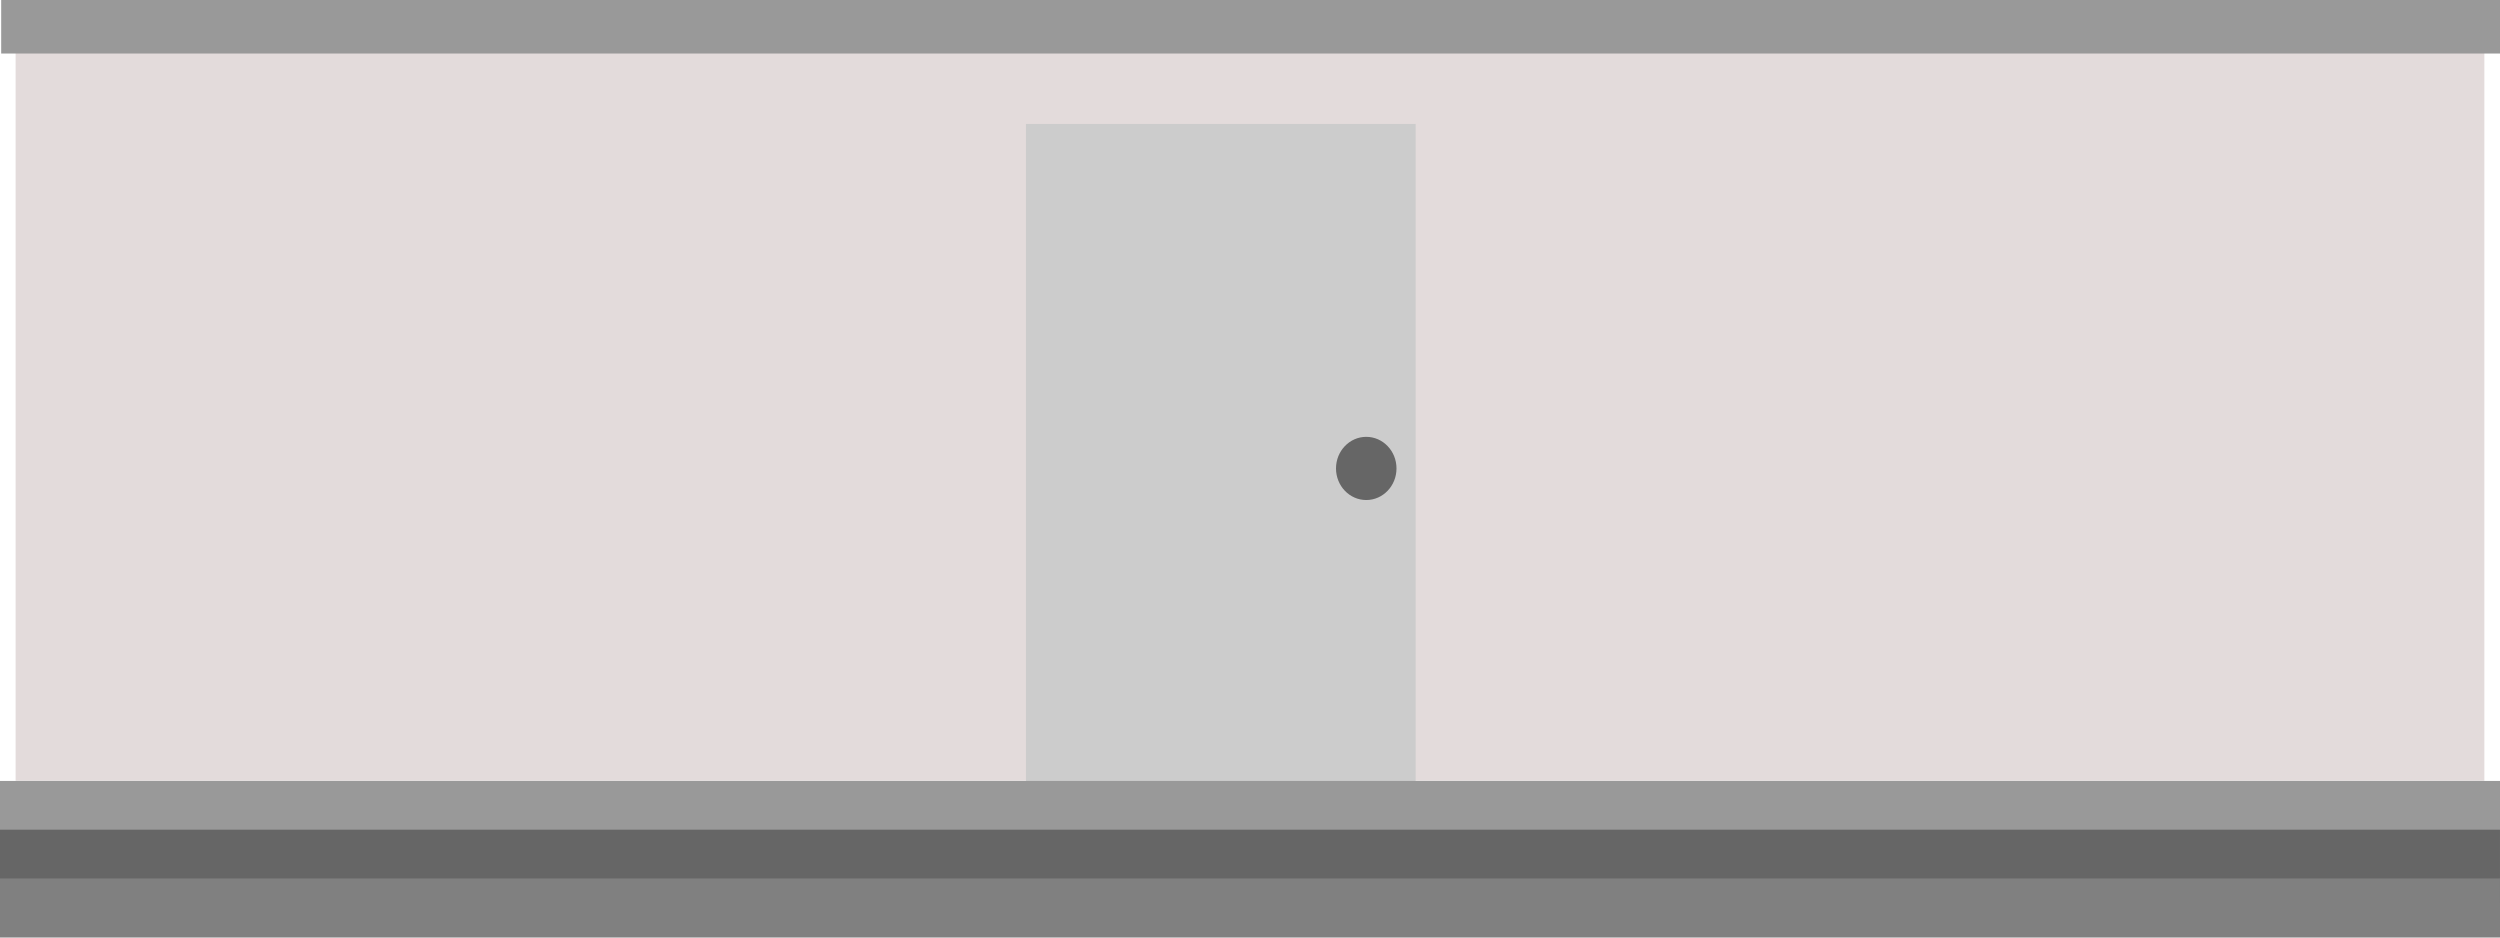
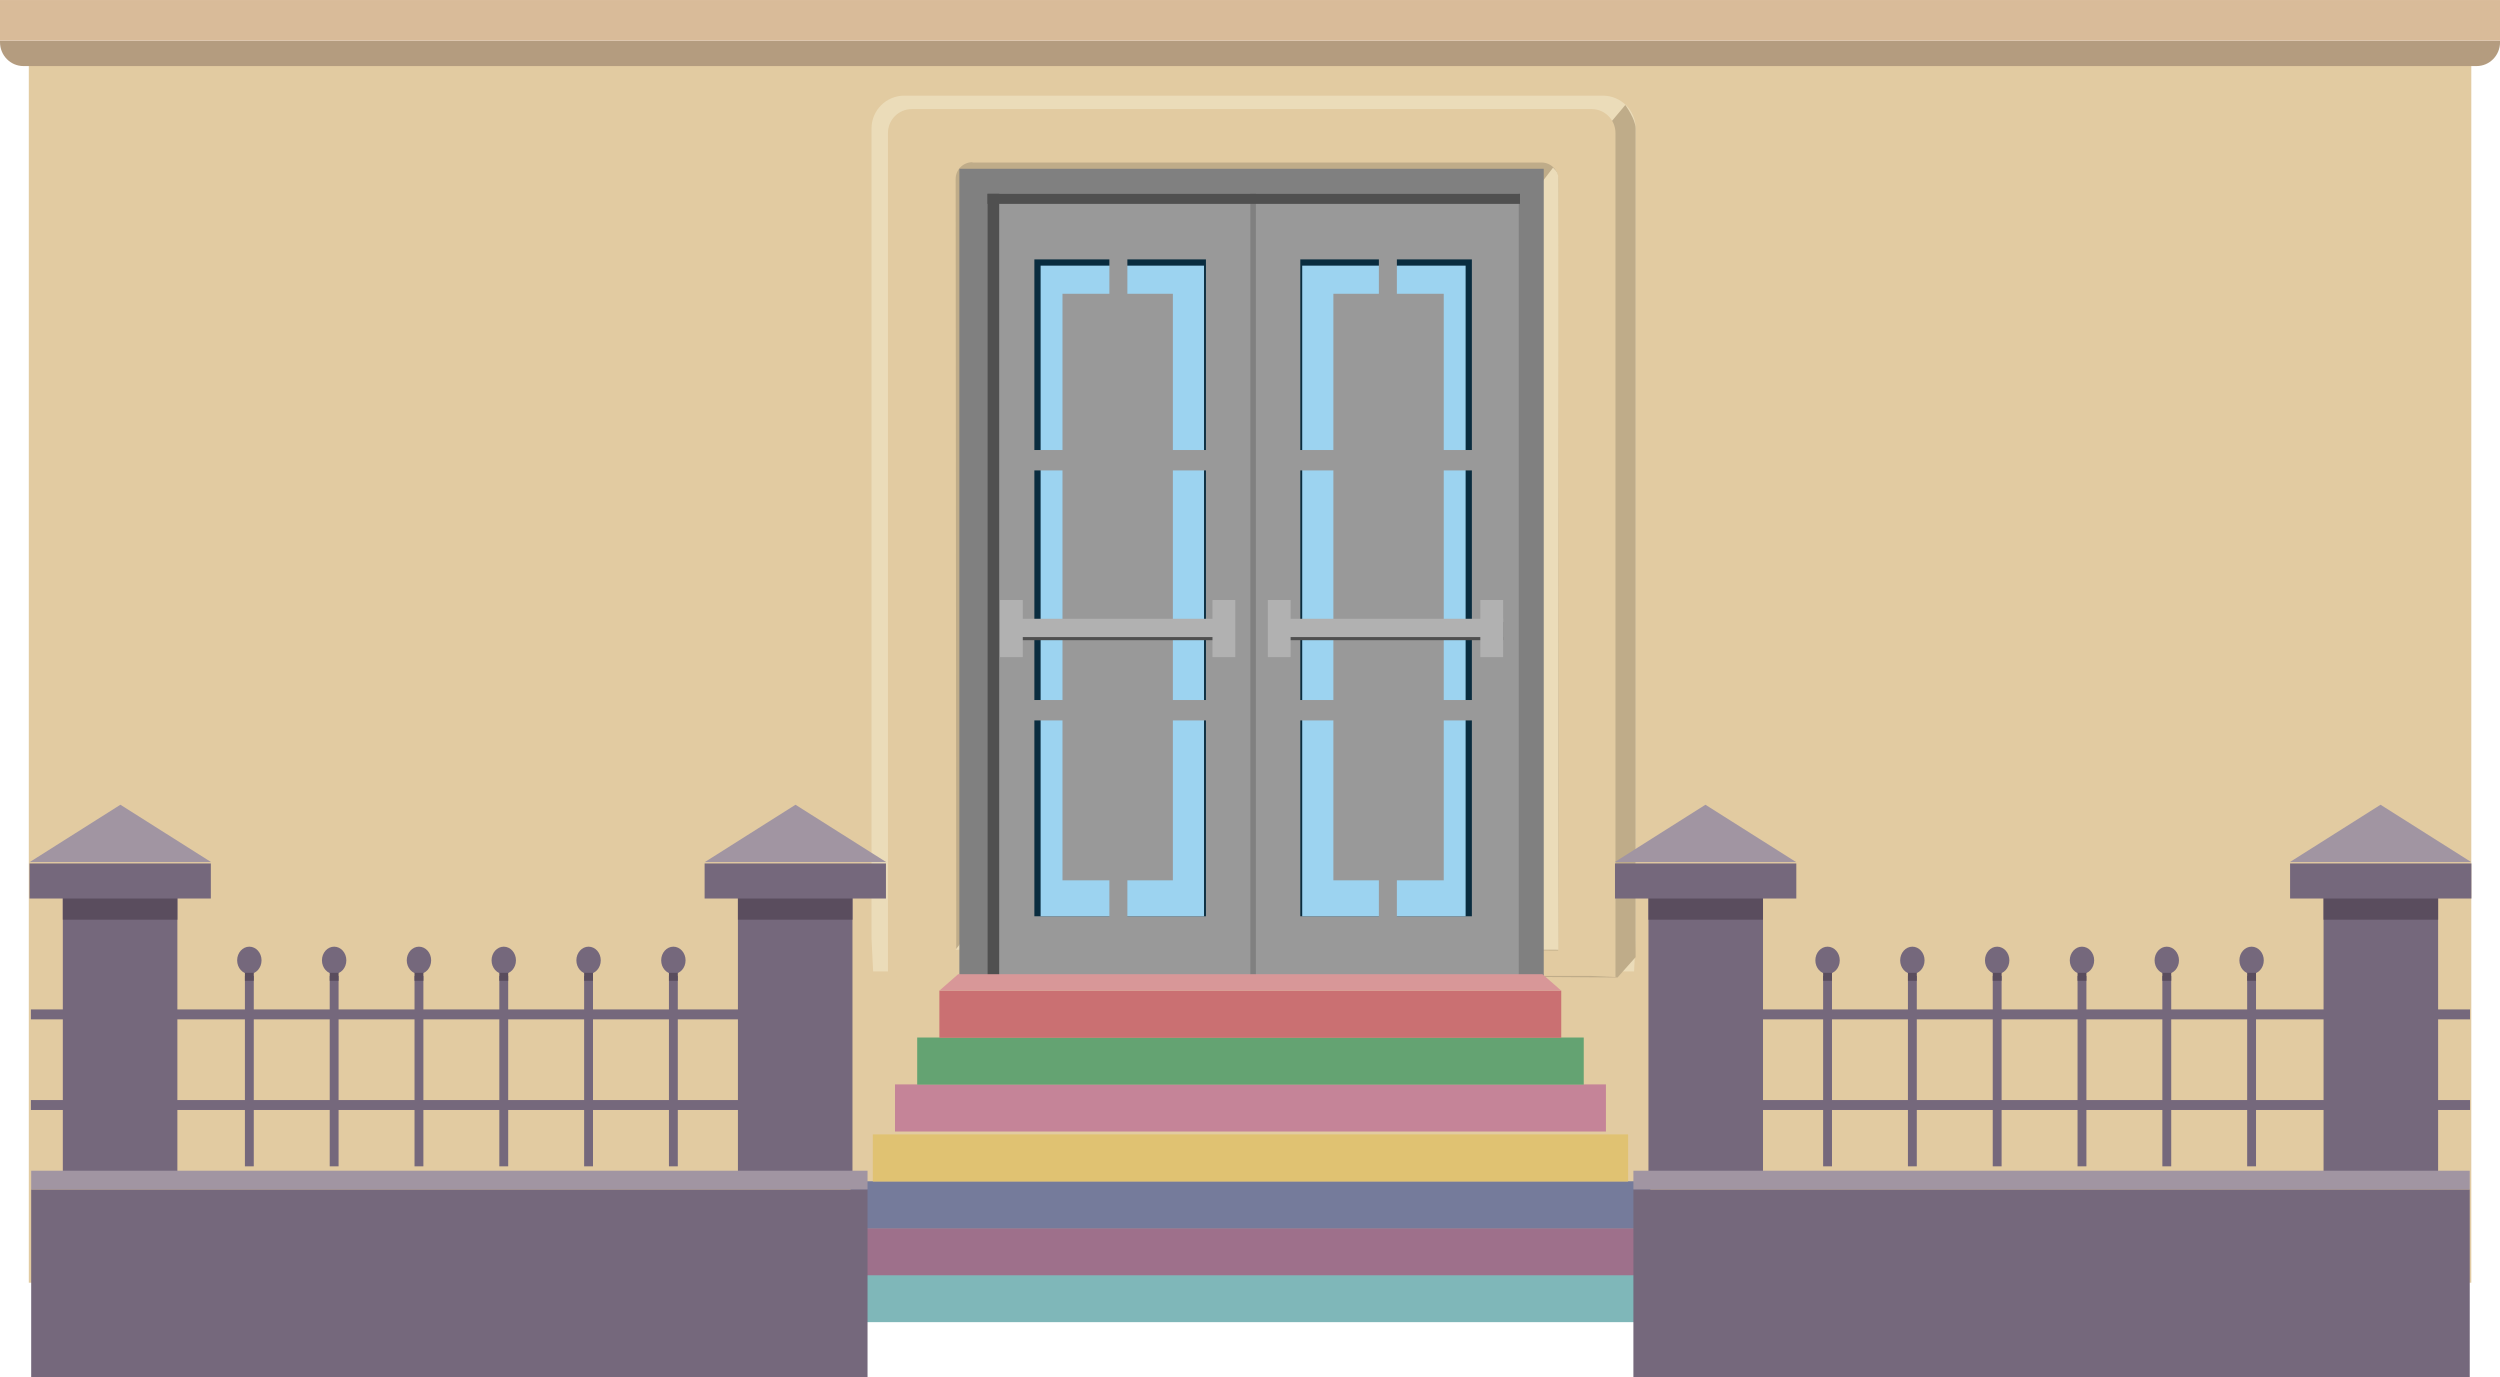
- <svg xmlns="http://www.w3.org/2000/svg" height="300" width="800" version="1.1" viewBox="0 0 800.002 299.999">
-   <rect style="color-rendering:auto;color:#000000;isolation:auto;mix-blend-mode:normal;shape-rendering:auto;solid-color:#000000;image-rendering:auto" fill-opacity=".997" ry="0" height="243.8" width="790" y="6.057" x="5" fill="#e3dbdb" />
-   <rect style="color-rendering:auto;color:#000000;isolation:auto;mix-blend-mode:normal;shape-rendering:auto;solid-color:#000000;image-rendering:auto" fill-opacity=".997" height="219" width="124.7" y="39.66" x="328.3" fill="#ccc" />
-   <ellipse style="color-rendering:auto;color:#000000;isolation:auto;mix-blend-mode:normal;shape-rendering:auto;solid-color:#000000;image-rendering:auto" fill-opacity=".997" rx="9.678" ry="10.11" cy="149.9" cx="437.2" fill="#666" />
-   <rect style="color-rendering:auto;color:#000000;isolation:auto;mix-blend-mode:normal;shape-rendering:auto;solid-color:#000000;image-rendering:auto" fill-opacity=".997" height="23.6" width="800" y="249.9" x="0" fill="#999" />
-   <rect style="color-rendering:auto;color:#000000;isolation:auto;mix-blend-mode:normal;shape-rendering:auto;solid-color:#000000;image-rendering:auto" fill-opacity=".997" height="23.6" width="800" y="265.5" x="0" fill="#666" />
-   <rect style="color-rendering:auto;color:#000000;isolation:auto;mix-blend-mode:normal;shape-rendering:auto;solid-color:#000000;image-rendering:auto" fill-opacity=".997" height="18.91" width="800" y="281.1" x="0" fill="#808080" />
-   <rect style="color-rendering:auto;color:#000000;isolation:auto;mix-blend-mode:normal;shape-rendering:auto;solid-color:#000000;image-rendering:auto" ry="0" height="17.13" width="800" y="-.001" x=".38" fill="#999" />
+ <svg xmlns="http://www.w3.org/2000/svg" height="440.5" width="800" version="1.1" viewBox="0 0 800.002 440.486">
+   <rect style="color-rendering:auto;color:#000000;isolation:auto;mix-blend-mode:normal;shape-rendering:auto;solid-color:#000000;image-rendering:auto" ry="0" height="391.6" width="781.6" y="18.86" x="9.218" fill="#e2cba1" />
+   <g transform="translate(-298.4 -675.4)">
+     <path style="color-rendering:auto;color:#000000;isolation:auto;mix-blend-mode:normal;shape-rendering:auto;solid-color:#000000;image-rendering:auto" d="m587.8 706h223.5c5.826 0 10.52 4.69 10.52 10.52v259.2l-.517 10.52h-243.5l-.517-10.52v-259.2c0-5.826 4.69-10.52 10.52-10.52z" fill="#ebdcb9" />
+     <path style="color-rendering:auto;color:#000000;isolation:auto;mix-blend-mode:normal;shape-rendering:auto;solid-color:#000000;image-rendering:auto" d="m818.5 709s3.298 4.547 3.298 7.478v265.2l-5.796 6.517-222.5-1.608-8.277.55z" fill="#bfac89" />
+     <path style="color-rendering:auto;color:#000000;isolation:auto;mix-blend-mode:normal;shape-rendering:auto;solid-color:#000000;image-rendering:auto" d="m590.2 710.3h217.5c4.238 0 7.651 3.412 7.651 7.651v270.1l-7.651-.349h-217.5l-7.651.349v-270.1c0-4.238 3.412-7.651 7.651-7.651z" fill="#e2cba1" />
+     <path style="color-rendering:auto;color:#000000;isolation:auto;mix-blend-mode:normal;shape-rendering:auto;solid-color:#000000;image-rendering:auto" d="m609.6 727.4h182.1c2.97 0 5.361 2.391 5.361 5.361-.294 53.61 0.43 193.2-.053 246.8l-192.6-.5-.2-246.4c-.002-2.97 2.391-5.361 5.361-5.361z" fill="#bfac89" />
+     <path style="color-rendering:auto;color:#000000;isolation:auto;mix-blend-mode:normal;shape-rendering:auto;solid-color:#000000;image-rendering:auto" d="m604.2 979.3c64.26-.773 128.6-.11 192.9.021-.036-53.55-.015-193.1-.015-246.6 0-1.868-.553-2.558-1.725-3.662z" fill="#ebdcb9" />
+   </g>
+   <g transform="translate(-1634 -1051)">
+     <rect style="color-rendering:auto;color:#000000;isolation:auto;mix-blend-mode:normal;shape-rendering:auto;solid-color:#000000;image-rendering:auto" height="259.1" width="187" y="1105" x="1941" fill="#808080" />
+     <rect style="color-rendering:auto;color:#000000;isolation:auto;mix-blend-mode:normal;shape-rendering:auto;solid-color:#000000;image-rendering:auto" height="250.8" width="84.12" y="1113" x="1950" fill="#999" />
+     <rect style="color-rendering:auto;color:#000000;isolation:auto;mix-blend-mode:normal;shape-rendering:auto;solid-color:#000000;image-rendering:auto" height="210.2" width="54.9" y="1134" x="1965" fill="#092c3f" />
+     <rect style="color-rendering:auto;color:#000000;isolation:auto;mix-blend-mode:normal;shape-rendering:auto;solid-color:#000000;image-rendering:auto" height="208.2" width="52.29" y="1136" x="1967" fill="#9cd3f0" />
+     <rect style="color-rendering:auto;color:#000000;isolation:auto;mix-blend-mode:normal;shape-rendering:auto;solid-color:#000000;image-rendering:auto" height="187.7" width="35.32" y="1145" x="1974" fill="#999" />
+     <rect style="color-rendering:auto;color:#000000;isolation:auto;mix-blend-mode:normal;shape-rendering:auto;solid-color:#000000;image-rendering:auto" height="214.6" width="5.759" y="1131" x="1989" fill="#999" />
+     <rect style="color-rendering:auto;color:#000000;isolation:auto;mix-blend-mode:normal;shape-rendering:auto;solid-color:#000000;image-rendering:auto" height="6.527" width="66.42" y="1275" x="1959" fill="#999" />
+     <rect style="color-rendering:auto;color:#000000;isolation:auto;mix-blend-mode:normal;shape-rendering:auto;solid-color:#000000;image-rendering:auto" height="6.527" width="66.42" y="1195" x="1959" fill="#999" />
+     <rect style="color-rendering:auto;color:#000000;isolation:auto;mix-blend-mode:normal;shape-rendering:auto;solid-color:#000000;image-rendering:auto" height="250.8" width="3.742" y="1113" x="1950" fill="#505050" />
+     <rect style="color-rendering:auto;color:#000000;isolation:auto;mix-blend-mode:normal;shape-rendering:auto;solid-color:#000000;image-rendering:auto" transform="scale(-1,1)" height="250.8" width="84.12" y="1113" x="-2120" fill="#999" />
+     <rect style="color-rendering:auto;color:#000000;isolation:auto;mix-blend-mode:normal;shape-rendering:auto;solid-color:#000000;image-rendering:auto" height="3.237" width="170.4" y="1113" x="1950" fill="#505050" />
+     <rect style="color-rendering:auto;color:#000000;isolation:auto;mix-blend-mode:normal;shape-rendering:auto;solid-color:#000000;image-rendering:auto" height="5.856" width="69.68" y="1250" x="1954" fill="#505050" />
+     <rect style="color-rendering:auto;color:#000000;isolation:auto;mix-blend-mode:normal;shape-rendering:auto;solid-color:#000000;image-rendering:auto" height="18.27" width="7.295" y="1243" x="1954" fill="#b1b1b1" />
+     <rect style="color-rendering:auto;color:#000000;isolation:auto;mix-blend-mode:normal;shape-rendering:auto;solid-color:#000000;image-rendering:auto" height="18.27" width="7.295" y="1243" x="2022" fill="#b1b1b1" />
+     <rect style="color-rendering:auto;color:#000000;isolation:auto;mix-blend-mode:normal;shape-rendering:auto;solid-color:#000000;image-rendering:auto" height="5.856" width="69.68" y="1249" x="1954" fill="#b1b1b1" />
+     <rect style="color-rendering:auto;color:#000000;isolation:auto;mix-blend-mode:normal;shape-rendering:auto;solid-color:#000000;image-rendering:auto" transform="scale(-1,1)" height="210.2" width="54.9" y="1134" x="-2105" fill="#092c3f" />
+     <rect style="color-rendering:auto;color:#000000;isolation:auto;mix-blend-mode:normal;shape-rendering:auto;solid-color:#000000;image-rendering:auto" transform="scale(-1,1)" height="208.2" width="52.29" y="1136" x="-2103" fill="#9cd3f0" />
+     <rect style="color-rendering:auto;color:#000000;isolation:auto;mix-blend-mode:normal;shape-rendering:auto;solid-color:#000000;image-rendering:auto" transform="scale(-1,1)" height="187.7" width="35.32" y="1145" x="-2096" fill="#999" />
+     <rect style="color-rendering:auto;color:#000000;isolation:auto;mix-blend-mode:normal;shape-rendering:auto;solid-color:#000000;image-rendering:auto" transform="scale(-1,1)" height="214.6" width="5.759" y="1131" x="-2081" fill="#999" />
+     <rect style="color-rendering:auto;color:#000000;isolation:auto;mix-blend-mode:normal;shape-rendering:auto;solid-color:#000000;image-rendering:auto" transform="scale(-1,1)" height="6.527" width="66.42" y="1275" x="-2111" fill="#999" />
+     <rect style="color-rendering:auto;color:#000000;isolation:auto;mix-blend-mode:normal;shape-rendering:auto;solid-color:#000000;image-rendering:auto" transform="scale(-1,1)" height="6.527" width="66.42" y="1195" x="-2111" fill="#999" />
+     <rect style="color-rendering:auto;color:#000000;isolation:auto;mix-blend-mode:normal;shape-rendering:auto;solid-color:#000000;image-rendering:auto" transform="scale(-1,1)" height="5.856" width="69.68" y="1250" x="-2115" fill="#505050" />
+     <rect style="color-rendering:auto;color:#000000;isolation:auto;mix-blend-mode:normal;shape-rendering:auto;solid-color:#000000;image-rendering:auto" transform="scale(-1,1)" height="18.27" width="7.295" y="1243" x="-2115" fill="#b1b1b1" />
+     <rect style="color-rendering:auto;color:#000000;isolation:auto;mix-blend-mode:normal;shape-rendering:auto;solid-color:#000000;image-rendering:auto" transform="scale(-1,1)" height="18.27" width="7.295" y="1243" x="-2047" fill="#b1b1b1" />
+     <rect style="color-rendering:auto;color:#000000;isolation:auto;mix-blend-mode:normal;shape-rendering:auto;solid-color:#000000;image-rendering:auto" transform="scale(-1,1)" height="5.856" width="69.68" y="1249" x="-2115" fill="#b1b1b1" />
+   </g>
+   <g id="steps" transform="translate(-506.6 -1027)">
+     <rect style="color-rendering:auto;color:#000000;isolation:auto;mix-blend-mode:normal;shape-rendering:auto;solid-color:#000000;image-rendering:auto" height="15.08" width="284.3" y="1435" x="764.6" fill="#7fb7b9" />
+     <rect style="color-rendering:auto;color:#000000;isolation:auto;mix-blend-mode:normal;shape-rendering:auto;solid-color:#000000;image-rendering:auto" height="15.08" width="270.1" y="1420" x="771.7" fill="#9e708b" />
+     <rect style="color-rendering:auto;color:#000000;isolation:auto;mix-blend-mode:normal;shape-rendering:auto;solid-color:#000000;image-rendering:auto" height="15.08" width="255.9" y="1405" x="778.8" fill="#757b9b" />
+     <rect style="color-rendering:auto;color:#000000;isolation:auto;mix-blend-mode:normal;shape-rendering:auto;solid-color:#000000;image-rendering:auto" height="15.08" width="241.7" y="1390" x="785.9" fill="#e0c272" />
+     <rect style="color-rendering:auto;color:#000000;isolation:auto;mix-blend-mode:normal;shape-rendering:auto;solid-color:#000000;image-rendering:auto" height="15.08" width="227.5" y="1374" x="793" fill="#c58498" />
+     <rect style="color-rendering:auto;color:#000000;isolation:auto;mix-blend-mode:normal;shape-rendering:auto;solid-color:#000000;image-rendering:auto" height="15.08" width="213.3" y="1359" x="800.1" fill="#64a372" />
+     <rect style="color-rendering:auto;color:#000000;isolation:auto;mix-blend-mode:normal;shape-rendering:auto;solid-color:#000000;image-rendering:auto" height="15.08" width="199" y="1344" x="807.2" fill="#ca7072" />
+     <path style="color-rendering:auto;color:#000000;isolation:auto;mix-blend-mode:normal;shape-rendering:auto;solid-color:#000000;image-rendering:auto" d="m807.2-1344h199l-6 5.255h-187z" transform="scale(1,-1)" fill="#d89798" />
+   </g>
+   <g transform="matrix(.8927 0 0 1 -213.7 -675.4)">
+     <rect style="color-rendering:auto;color:#000000;isolation:auto;mix-blend-mode:normal;shape-rendering:auto;solid-color:#000000;image-rendering:auto" ry="0" height="60.29" width="299.8" y="1056" x="824.9" fill="#75687c" />
+     <g transform="translate(215.8 -357.3)">
+       <rect style="color-rendering:auto;color:#000000;isolation:auto;mix-blend-mode:normal;shape-rendering:auto;solid-color:#000000;image-rendering:auto" transform="scale(1,-1)" ry="0" height="89.37" width="41.06" y="-1409" x="614.5" fill="#75687c" />
+       <rect style="color-rendering:auto;color:#000000;isolation:auto;mix-blend-mode:normal;shape-rendering:auto;solid-color:#000000;image-rendering:auto" transform="scale(1,-1)" ry="0" height="7.588" width="41.06" y="-1327" x="614.5" fill="#5a4d5e" />
+       <rect style="color-rendering:auto;color:#000000;isolation:auto;mix-blend-mode:normal;shape-rendering:auto;solid-color:#000000;image-rendering:auto" ry="0" height="11.22" width="65" y="1309" x="602.5" fill="#75687c" />
+       <path style="color-rendering:auto;color:#000000;isolation:auto;mix-blend-mode:normal;shape-rendering:auto;solid-color:#000000;image-rendering:auto" transform="matrix(.9772 0 0 .3185 -180.2 891)" fill="#a195a2" d="m867.4 1311h-33.26-33.26l16.63-28.8 16.63-28.8 16.63 28.8z" />
+     </g>
+     <g transform="translate(333.4 -357.3)">
+       <path d="m682.7 1345v60.92" stroke="#75687c" stroke-width="3.175" fill="none" />
+       <circle style="color-rendering:auto;color:#000000;isolation:auto;mix-blend-mode:normal;shape-rendering:auto;solid-color:#000000;image-rendering:auto" cx="682.7" cy="1340" r="4.372" fill="#75687c" />
+       <path d="m682.7 1344v2.551" stroke="#5a4d5e" stroke-width="3.175" fill="none" />
+     </g>
+     <g transform="translate(457.8 -357.3)">
+       <rect ry="0" style="color-rendering:auto;color:#000000;isolation:auto;mix-blend-mode:normal;shape-rendering:auto;solid-color:#000000;image-rendering:auto" transform="scale(1,-1)" height="89.37" width="41.06" y="-1409" x="614.5" fill="#75687c" />
+       <rect ry="0" style="color-rendering:auto;color:#000000;isolation:auto;mix-blend-mode:normal;shape-rendering:auto;solid-color:#000000;image-rendering:auto" transform="scale(1,-1)" height="7.588" width="41.06" y="-1327" x="614.5" fill="#5a4d5e" />
+       <rect style="color-rendering:auto;color:#000000;isolation:auto;mix-blend-mode:normal;shape-rendering:auto;solid-color:#000000;image-rendering:auto" ry="0" height="11.22" width="65" y="1309" x="602.5" fill="#75687c" />
+       <path style="color-rendering:auto;color:#000000;isolation:auto;mix-blend-mode:normal;shape-rendering:auto;solid-color:#000000;image-rendering:auto" d="m867.4 1311h-33.26-33.26l16.63-28.8 16.63-28.8 16.63 28.8z" transform="matrix(.9772 0 0 .3185 -180.2 891)" fill="#a195a2" />
+     </g>
+     <g transform="translate(303 -357.3)">
+       <path d="m682.7 1345v60.92" stroke="#75687c" stroke-width="3.175" fill="none" />
+       <circle style="color-rendering:auto;color:#000000;isolation:auto;mix-blend-mode:normal;shape-rendering:auto;solid-color:#000000;image-rendering:auto" cy="1340" cx="682.7" r="4.372" fill="#75687c" />
+       <path d="m682.7 1344v2.551" stroke="#5a4d5e" stroke-width="3.175" fill="none" />
+     </g>
+     <g transform="translate(272.6 -357.3)">
+       <path d="m682.7 1345v60.92" stroke="#75687c" stroke-width="3.175" fill="none" />
+       <circle style="color-rendering:auto;color:#000000;isolation:auto;mix-blend-mode:normal;shape-rendering:auto;solid-color:#000000;image-rendering:auto" cx="682.7" cy="1340" r="4.372" fill="#75687c" />
+       <path d="m682.7 1344v2.551" stroke="#5a4d5e" stroke-width="3.175" fill="none" />
+     </g>
+     <g transform="translate(242.2 -357.3)">
+       <path d="m682.7 1345v60.92" stroke="#75687c" stroke-width="3.175" fill="none" />
+       <circle style="color-rendering:auto;color:#000000;isolation:auto;mix-blend-mode:normal;shape-rendering:auto;solid-color:#000000;image-rendering:auto" cy="1340" cx="682.7" r="4.372" fill="#75687c" />
+       <path d="m682.7 1344v2.551" stroke="#5a4d5e" stroke-width="3.175" fill="none" />
+     </g>
+     <g transform="translate(211.8 -357.3)">
+       <path d="m682.7 1345v60.92" stroke="#75687c" stroke-width="3.175" fill="none" />
+       <circle style="color-rendering:auto;color:#000000;isolation:auto;mix-blend-mode:normal;shape-rendering:auto;solid-color:#000000;image-rendering:auto" cx="682.7" cy="1340" r="4.372" fill="#75687c" />
+       <path d="m682.7 1344v2.551" stroke="#5a4d5e" stroke-width="3.175" fill="none" />
+     </g>
+     <rect ry="0" style="color-rendering:auto;color:#000000;isolation:auto;mix-blend-mode:normal;shape-rendering:auto;solid-color:#000000;image-rendering:auto" transform="scale(1,-1)" height="5.977" width="299.8" y="-1056" x="824.9" fill="#a195a2" />
+     <g transform="translate(363.8 -357.3)">
+       <path d="m682.7 1345v60.92" stroke="#75687c" stroke-width="3.175" fill="none" />
+       <circle style="color-rendering:auto;color:#000000;isolation:auto;mix-blend-mode:normal;shape-rendering:auto;solid-color:#000000;image-rendering:auto" cy="1340" cx="682.7" r="4.372" fill="#75687c" />
+       <path d="m682.7 1344v2.551" stroke="#5a4d5e" stroke-width="3.175" fill="none" />
+     </g>
+     <path d="m860.5 1e3h264.3" stroke="#75687c" stroke-width="3.175" fill="none" />
+     <path d="m860.5 1029h264.3" stroke="#75687c" stroke-width="3.175" fill="none" />
+   </g>
+   <path style="color-rendering:auto;color:#000000;isolation:auto;mix-blend-mode:normal;shape-rendering:auto;solid-color:#000000;image-rendering:auto" d="m800 12.98h-800v.504c0 4.238 3.348 7.65 7.508 7.65h785c4.16 0 7.508-3.412 7.508-7.65v-.504z" fill="#b49c7f" />
+   <path style="color-rendering:auto;color:#000000;isolation:auto;mix-blend-mode:normal;shape-rendering:auto;solid-color:#000000;image-rendering:auto" d="m800-.001h-800v12.98h800v-12.98z" fill="#d9bb99" />
+   <g transform="matrix(-.8927 0 0 1 1014 -675.4)">
+     <rect style="color-rendering:auto;color:#000000;isolation:auto;mix-blend-mode:normal;shape-rendering:auto;solid-color:#000000;image-rendering:auto" ry="0" height="60.29" width="299.8" y="1056" x="824.9" fill="#75687c" />
+     <g transform="translate(215.8 -357.3)">
+       <rect style="color-rendering:auto;color:#000000;isolation:auto;mix-blend-mode:normal;shape-rendering:auto;solid-color:#000000;image-rendering:auto" transform="scale(1,-1)" ry="0" height="89.37" width="41.06" y="-1409" x="614.5" fill="#75687c" />
+       <rect style="color-rendering:auto;color:#000000;isolation:auto;mix-blend-mode:normal;shape-rendering:auto;solid-color:#000000;image-rendering:auto" transform="scale(1,-1)" ry="0" height="7.588" width="41.06" y="-1327" x="614.5" fill="#5a4d5e" />
+       <rect style="color-rendering:auto;color:#000000;isolation:auto;mix-blend-mode:normal;shape-rendering:auto;solid-color:#000000;image-rendering:auto" ry="0" height="11.22" width="65" y="1309" x="602.5" fill="#75687c" />
+       <path style="color-rendering:auto;color:#000000;isolation:auto;mix-blend-mode:normal;shape-rendering:auto;solid-color:#000000;image-rendering:auto" transform="matrix(.9772 0 0 .3185 -180.2 891)" fill="#a195a2" d="m867.4 1311h-33.26-33.26l16.63-28.8 16.63-28.8 16.63 28.8z" />
+     </g>
+     <g transform="translate(333.4 -357.3)">
+       <path d="m682.7 1345v60.92" stroke="#75687c" stroke-width="3.175" fill="none" />
+       <circle style="color-rendering:auto;color:#000000;isolation:auto;mix-blend-mode:normal;shape-rendering:auto;solid-color:#000000;image-rendering:auto" cx="682.7" cy="1340" r="4.372" fill="#75687c" />
+       <path d="m682.7 1344v2.551" stroke="#5a4d5e" stroke-width="3.175" fill="none" />
+     </g>
+     <g transform="translate(457.8 -357.3)">
+       <rect ry="0" style="color-rendering:auto;color:#000000;isolation:auto;mix-blend-mode:normal;shape-rendering:auto;solid-color:#000000;image-rendering:auto" transform="scale(1,-1)" height="89.37" width="41.06" y="-1409" x="614.5" fill="#75687c" />
+       <rect ry="0" style="color-rendering:auto;color:#000000;isolation:auto;mix-blend-mode:normal;shape-rendering:auto;solid-color:#000000;image-rendering:auto" transform="scale(1,-1)" height="7.588" width="41.06" y="-1327" x="614.5" fill="#5a4d5e" />
+       <rect style="color-rendering:auto;color:#000000;isolation:auto;mix-blend-mode:normal;shape-rendering:auto;solid-color:#000000;image-rendering:auto" ry="0" height="11.22" width="65" y="1309" x="602.5" fill="#75687c" />
+       <path style="color-rendering:auto;color:#000000;isolation:auto;mix-blend-mode:normal;shape-rendering:auto;solid-color:#000000;image-rendering:auto" d="m867.4 1311h-33.26-33.26l16.63-28.8 16.63-28.8 16.63 28.8z" transform="matrix(.9772 0 0 .3185 -180.2 891)" fill="#a195a2" />
+     </g>
+     <g transform="translate(303 -357.3)">
+       <path d="m682.7 1345v60.92" stroke="#75687c" stroke-width="3.175" fill="none" />
+       <circle style="color-rendering:auto;color:#000000;isolation:auto;mix-blend-mode:normal;shape-rendering:auto;solid-color:#000000;image-rendering:auto" cy="1340" cx="682.7" r="4.372" fill="#75687c" />
+       <path d="m682.7 1344v2.551" stroke="#5a4d5e" stroke-width="3.175" fill="none" />
+     </g>
+     <g transform="translate(272.6 -357.3)">
+       <path d="m682.7 1345v60.92" stroke="#75687c" stroke-width="3.175" fill="none" />
+       <circle style="color-rendering:auto;color:#000000;isolation:auto;mix-blend-mode:normal;shape-rendering:auto;solid-color:#000000;image-rendering:auto" cx="682.7" cy="1340" r="4.372" fill="#75687c" />
+       <path d="m682.7 1344v2.551" stroke="#5a4d5e" stroke-width="3.175" fill="none" />
+     </g>
+     <g transform="translate(242.2 -357.3)">
+       <path d="m682.7 1345v60.92" stroke="#75687c" stroke-width="3.175" fill="none" />
+       <circle style="color-rendering:auto;color:#000000;isolation:auto;mix-blend-mode:normal;shape-rendering:auto;solid-color:#000000;image-rendering:auto" cy="1340" cx="682.7" r="4.372" fill="#75687c" />
+       <path d="m682.7 1344v2.551" stroke="#5a4d5e" stroke-width="3.175" fill="none" />
+     </g>
+     <g transform="translate(211.8 -357.3)">
+       <path d="m682.7 1345v60.92" stroke="#75687c" stroke-width="3.175" fill="none" />
+       <circle style="color-rendering:auto;color:#000000;isolation:auto;mix-blend-mode:normal;shape-rendering:auto;solid-color:#000000;image-rendering:auto" cx="682.7" cy="1340" r="4.372" fill="#75687c" />
+       <path d="m682.7 1344v2.551" stroke="#5a4d5e" stroke-width="3.175" fill="none" />
+     </g>
+     <rect ry="0" style="color-rendering:auto;color:#000000;isolation:auto;mix-blend-mode:normal;shape-rendering:auto;solid-color:#000000;image-rendering:auto" transform="scale(1,-1)" height="5.977" width="299.8" y="-1056" x="824.9" fill="#a195a2" />
+     <g transform="translate(363.8 -357.3)">
+       <path d="m682.7 1345v60.92" stroke="#75687c" stroke-width="3.175" fill="none" />
+       <circle style="color-rendering:auto;color:#000000;isolation:auto;mix-blend-mode:normal;shape-rendering:auto;solid-color:#000000;image-rendering:auto" cy="1340" cx="682.7" r="4.372" fill="#75687c" />
+       <path d="m682.7 1344v2.551" stroke="#5a4d5e" stroke-width="3.175" fill="none" />
+     </g>
+     <path d="m860.5 1e3h264.3" stroke="#75687c" stroke-width="3.175" fill="none" />
+     <path d="m860.5 1029h264.3" stroke="#75687c" stroke-width="3.175" fill="none" />
+   </g>
</svg>
